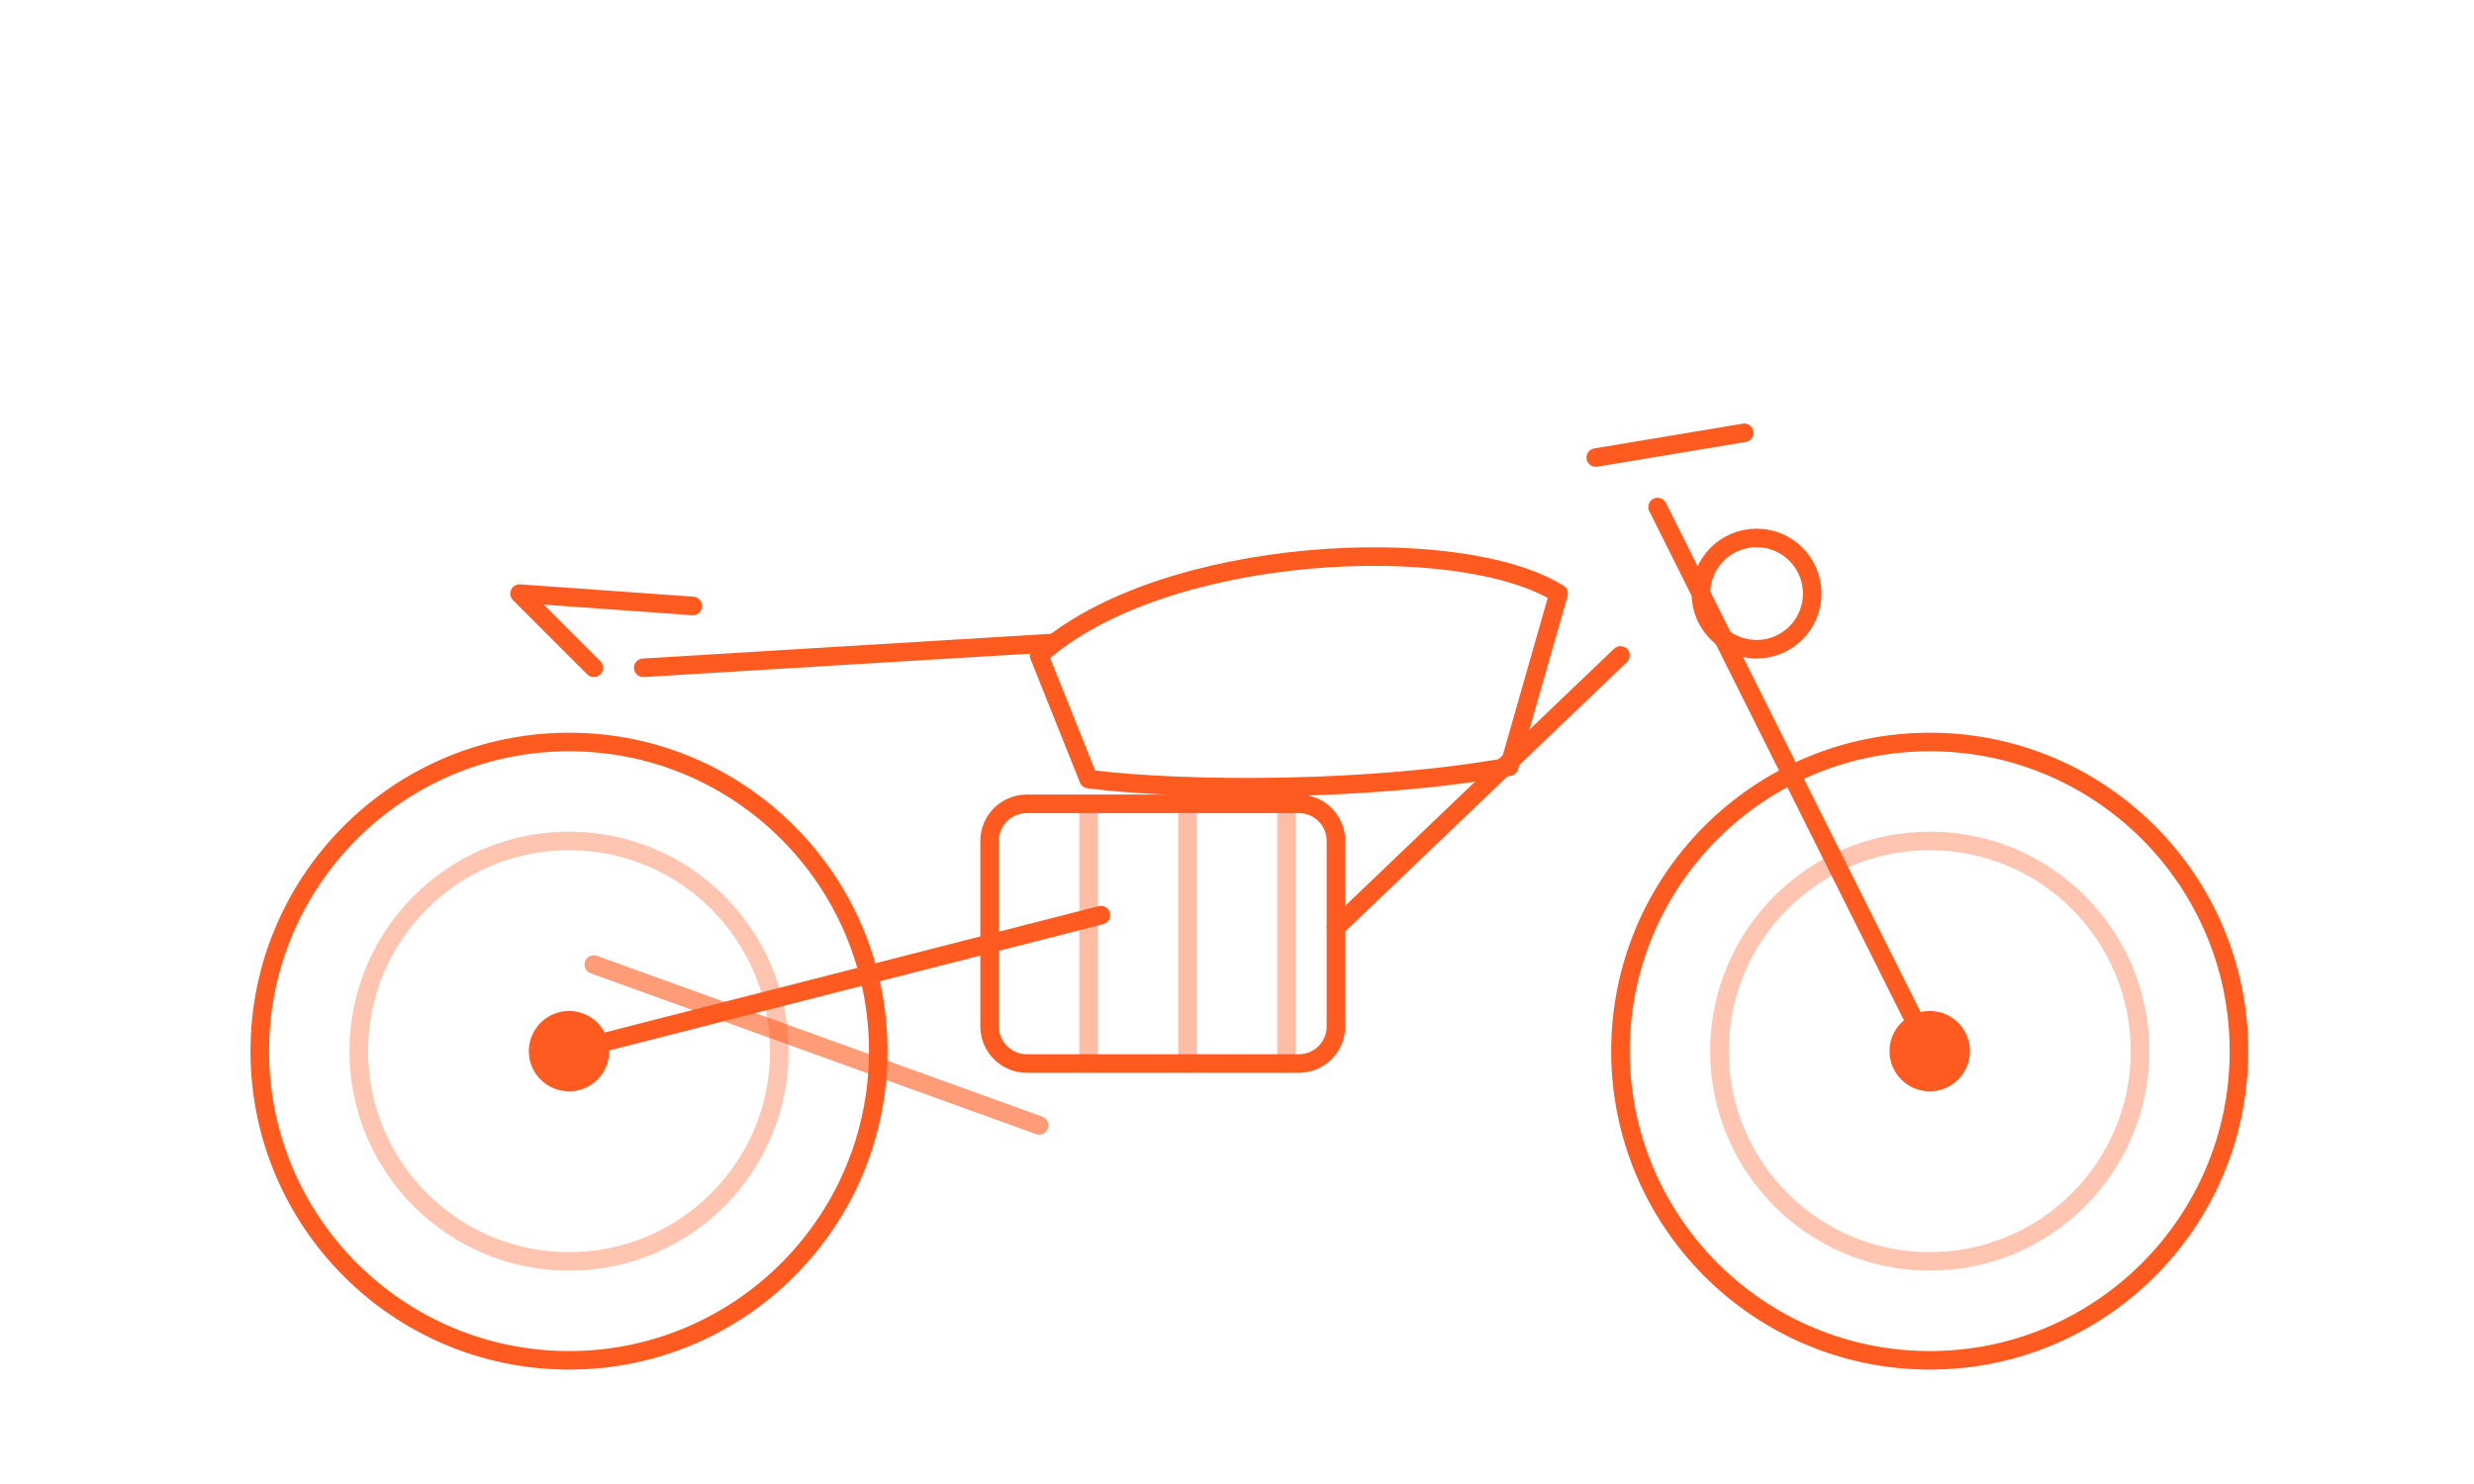
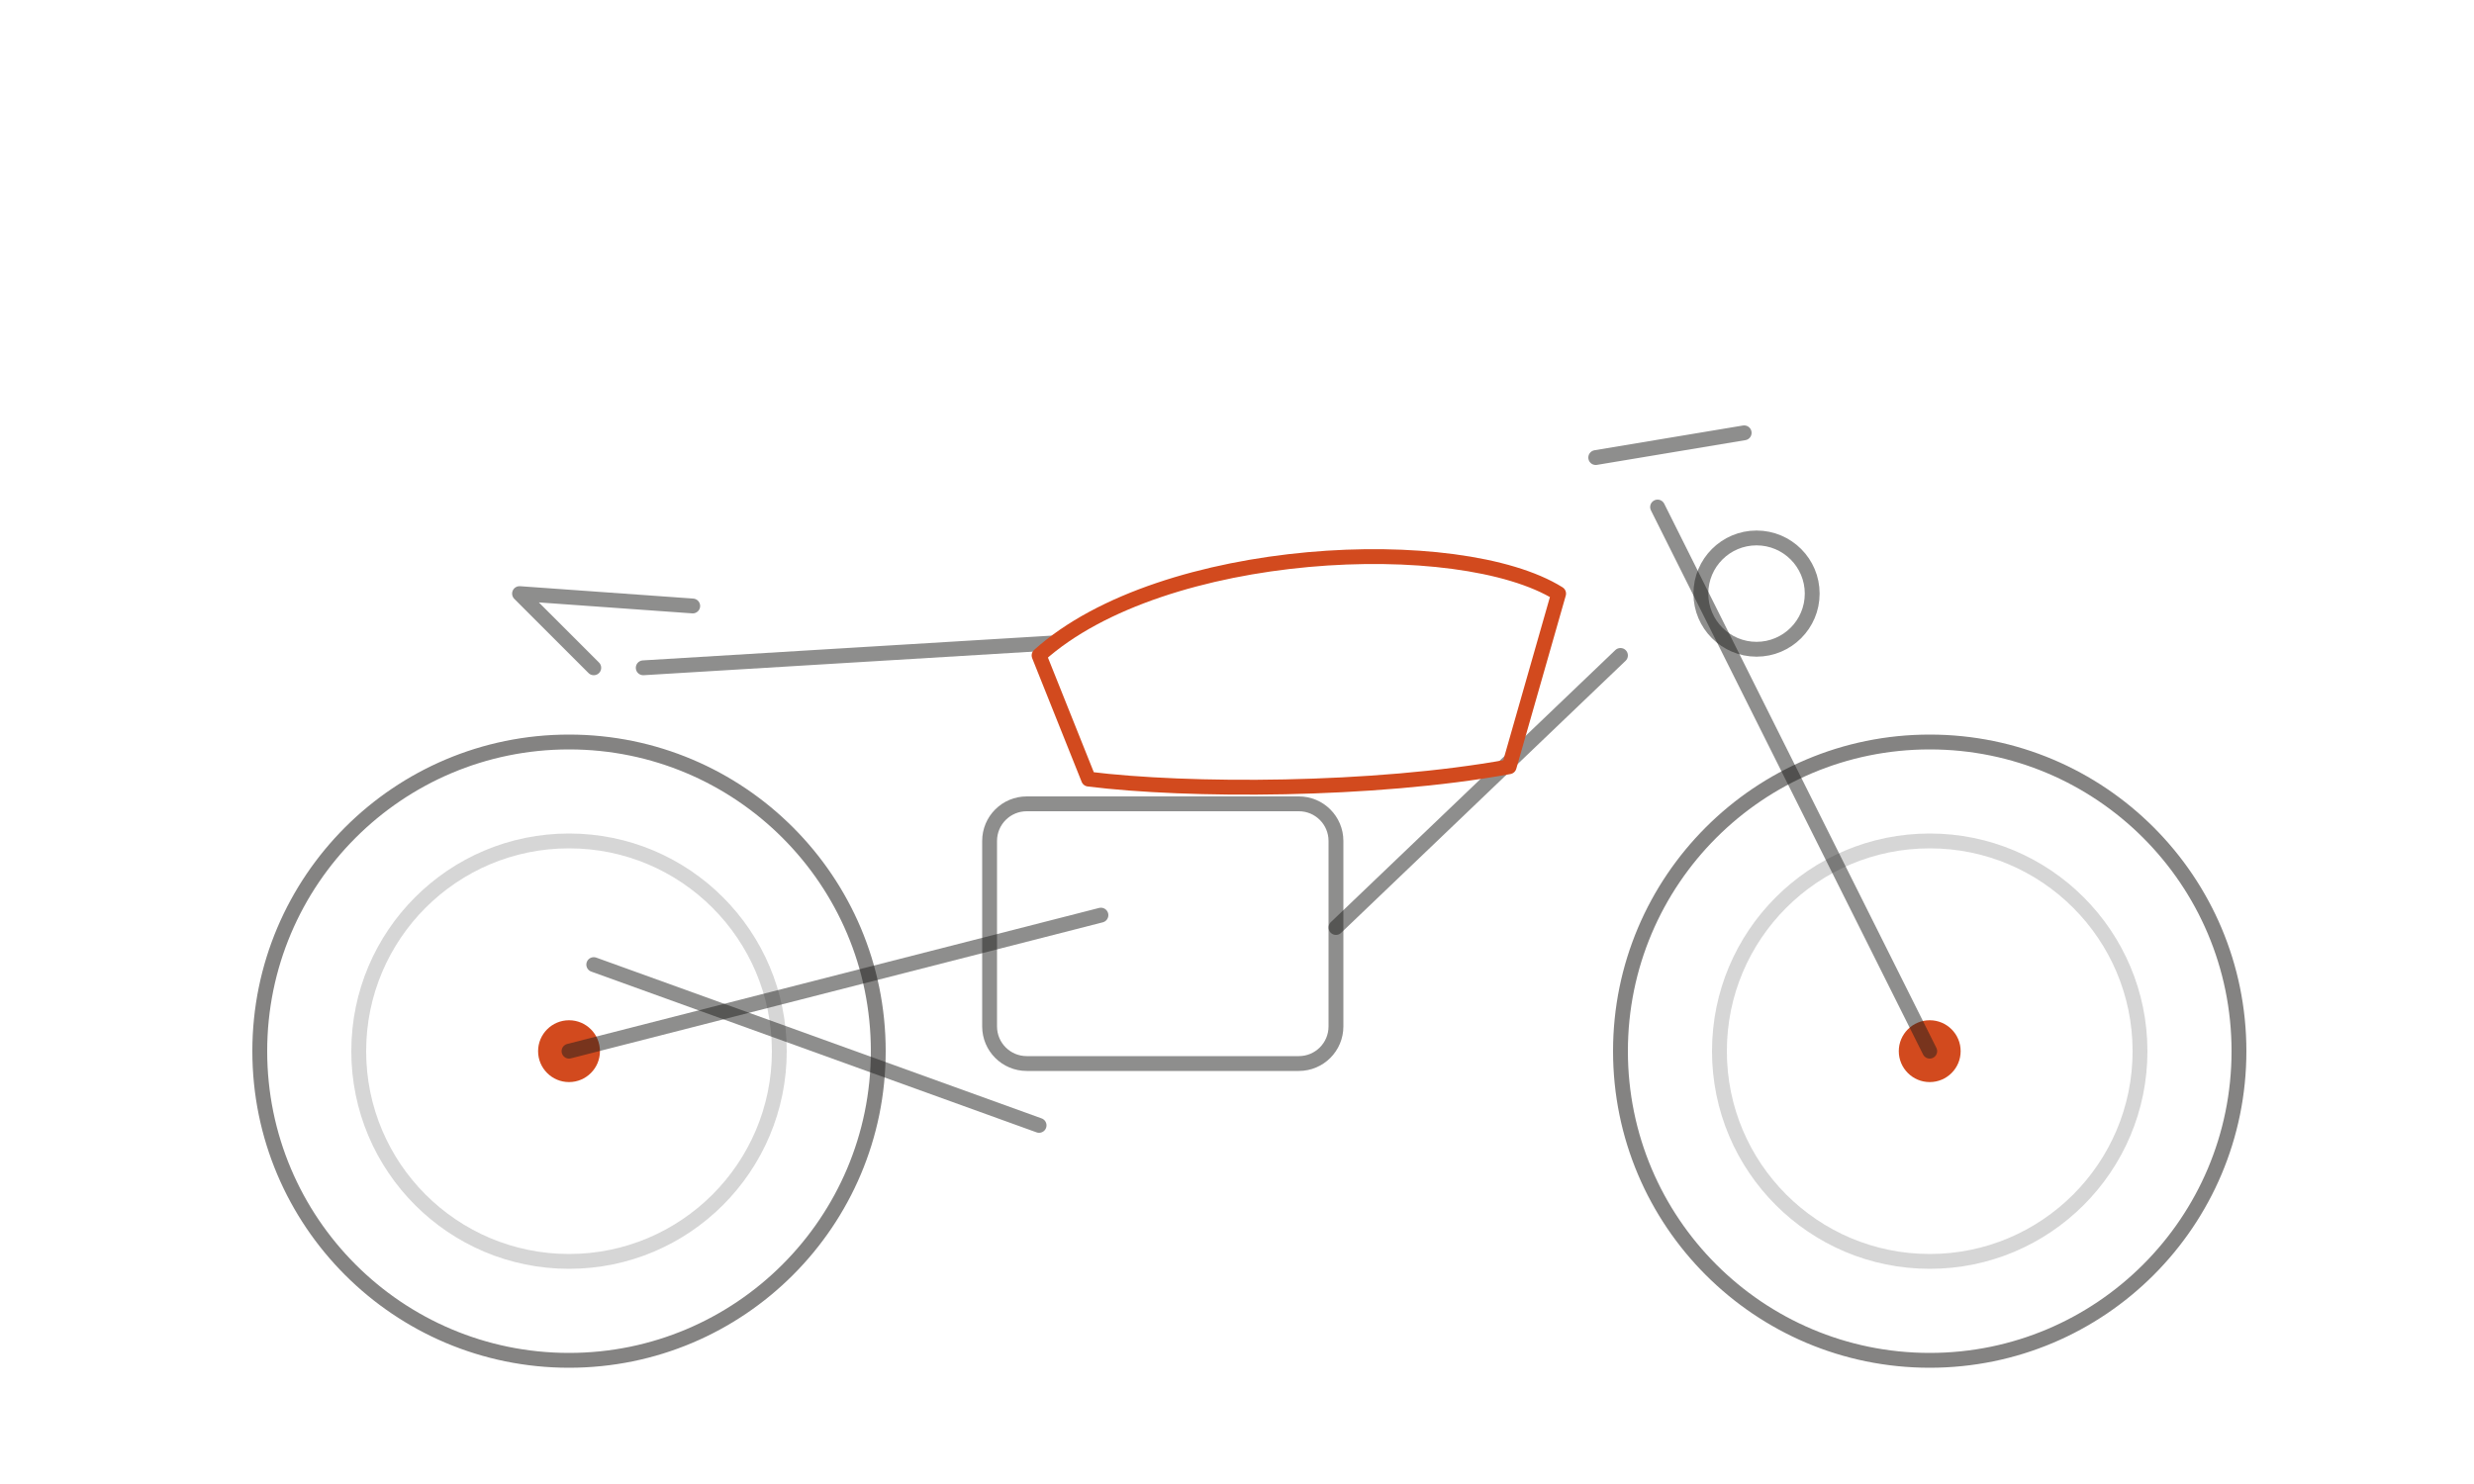
- <svg xmlns="http://www.w3.org/2000/svg" viewBox="0 0 400 240" fill="none" stroke="#ff5a1f" stroke-width="3" stroke-linecap="round" stroke-linejoin="round" role="img" aria-label="Ilustración de motocicleta">
-   <circle cx="92" cy="170" r="50" />
-   <circle cx="92" cy="170" r="34" stroke-opacity=".35" />
-   <circle cx="92" cy="170" r="5" fill="#ff5a1f" />
-   <circle cx="312" cy="170" r="50" />
-   <circle cx="312" cy="170" r="34" stroke-opacity=".35" />
-   <circle cx="312" cy="170" r="5" fill="#ff5a1f" />
-   <path d="M92 170 L178 148" />
-   <path d="M312 170 L268 82" />
-   <path d="M258 74 L282 70" />
-   <circle cx="284" cy="96" r="9" />
-   <path d="M168 106 C188 88 236 86 252 96 L244 124 C222 128 192 128 176 126 Z" />
-   <path d="M104 108 L170 104" />
-   <path d="M96 108 L84 96 L112 98" />
-   <rect x="160" y="130" width="56" height="42" rx="6" />
-   <path d="M176 130 L176 172 M192 130 L192 172 M208 130 L208 172" stroke-opacity=".4" />
-   <path d="M168 182 L96 156" stroke-opacity=".6" />
-   <path d="M216 150 L262 106" />
+ <svg xmlns="http://www.w3.org/2000/svg" viewBox="0 0 400 240" fill="none" stroke="#1f1e1c" stroke-width="2.4" stroke-linecap="round" stroke-linejoin="round" role="img" aria-label="Ilustración de motocicleta">
+   <circle cx="92" cy="170" r="50" stroke-opacity=".55" />
+   <circle cx="92" cy="170" r="34" stroke-opacity=".18" />
+   <circle cx="92" cy="170" r="5" fill="#d24a1e" stroke="none" />
+   <circle cx="312" cy="170" r="50" stroke-opacity=".55" />
+   <circle cx="312" cy="170" r="34" stroke-opacity=".18" />
+   <circle cx="312" cy="170" r="5" fill="#d24a1e" stroke="none" />
+   <g stroke-opacity=".5">
+     <path d="M92 170 L178 148" />
+     <path d="M312 170 L268 82" />
+     <path d="M258 74 L282 70" />
+     <circle cx="284" cy="96" r="9" />
+     <path d="M104 108 L170 104" />
+     <path d="M96 108 L84 96 L112 98" />
+     <rect x="160" y="130" width="56" height="42" rx="6" />
+     <path d="M168 182 L96 156" />
+     <path d="M216 150 L262 106" />
+   </g>
+   <path d="M168 106 C188 88 236 86 252 96 L244 124 C222 128 192 128 176 126 Z" stroke="#d24a1e" />
</svg>
